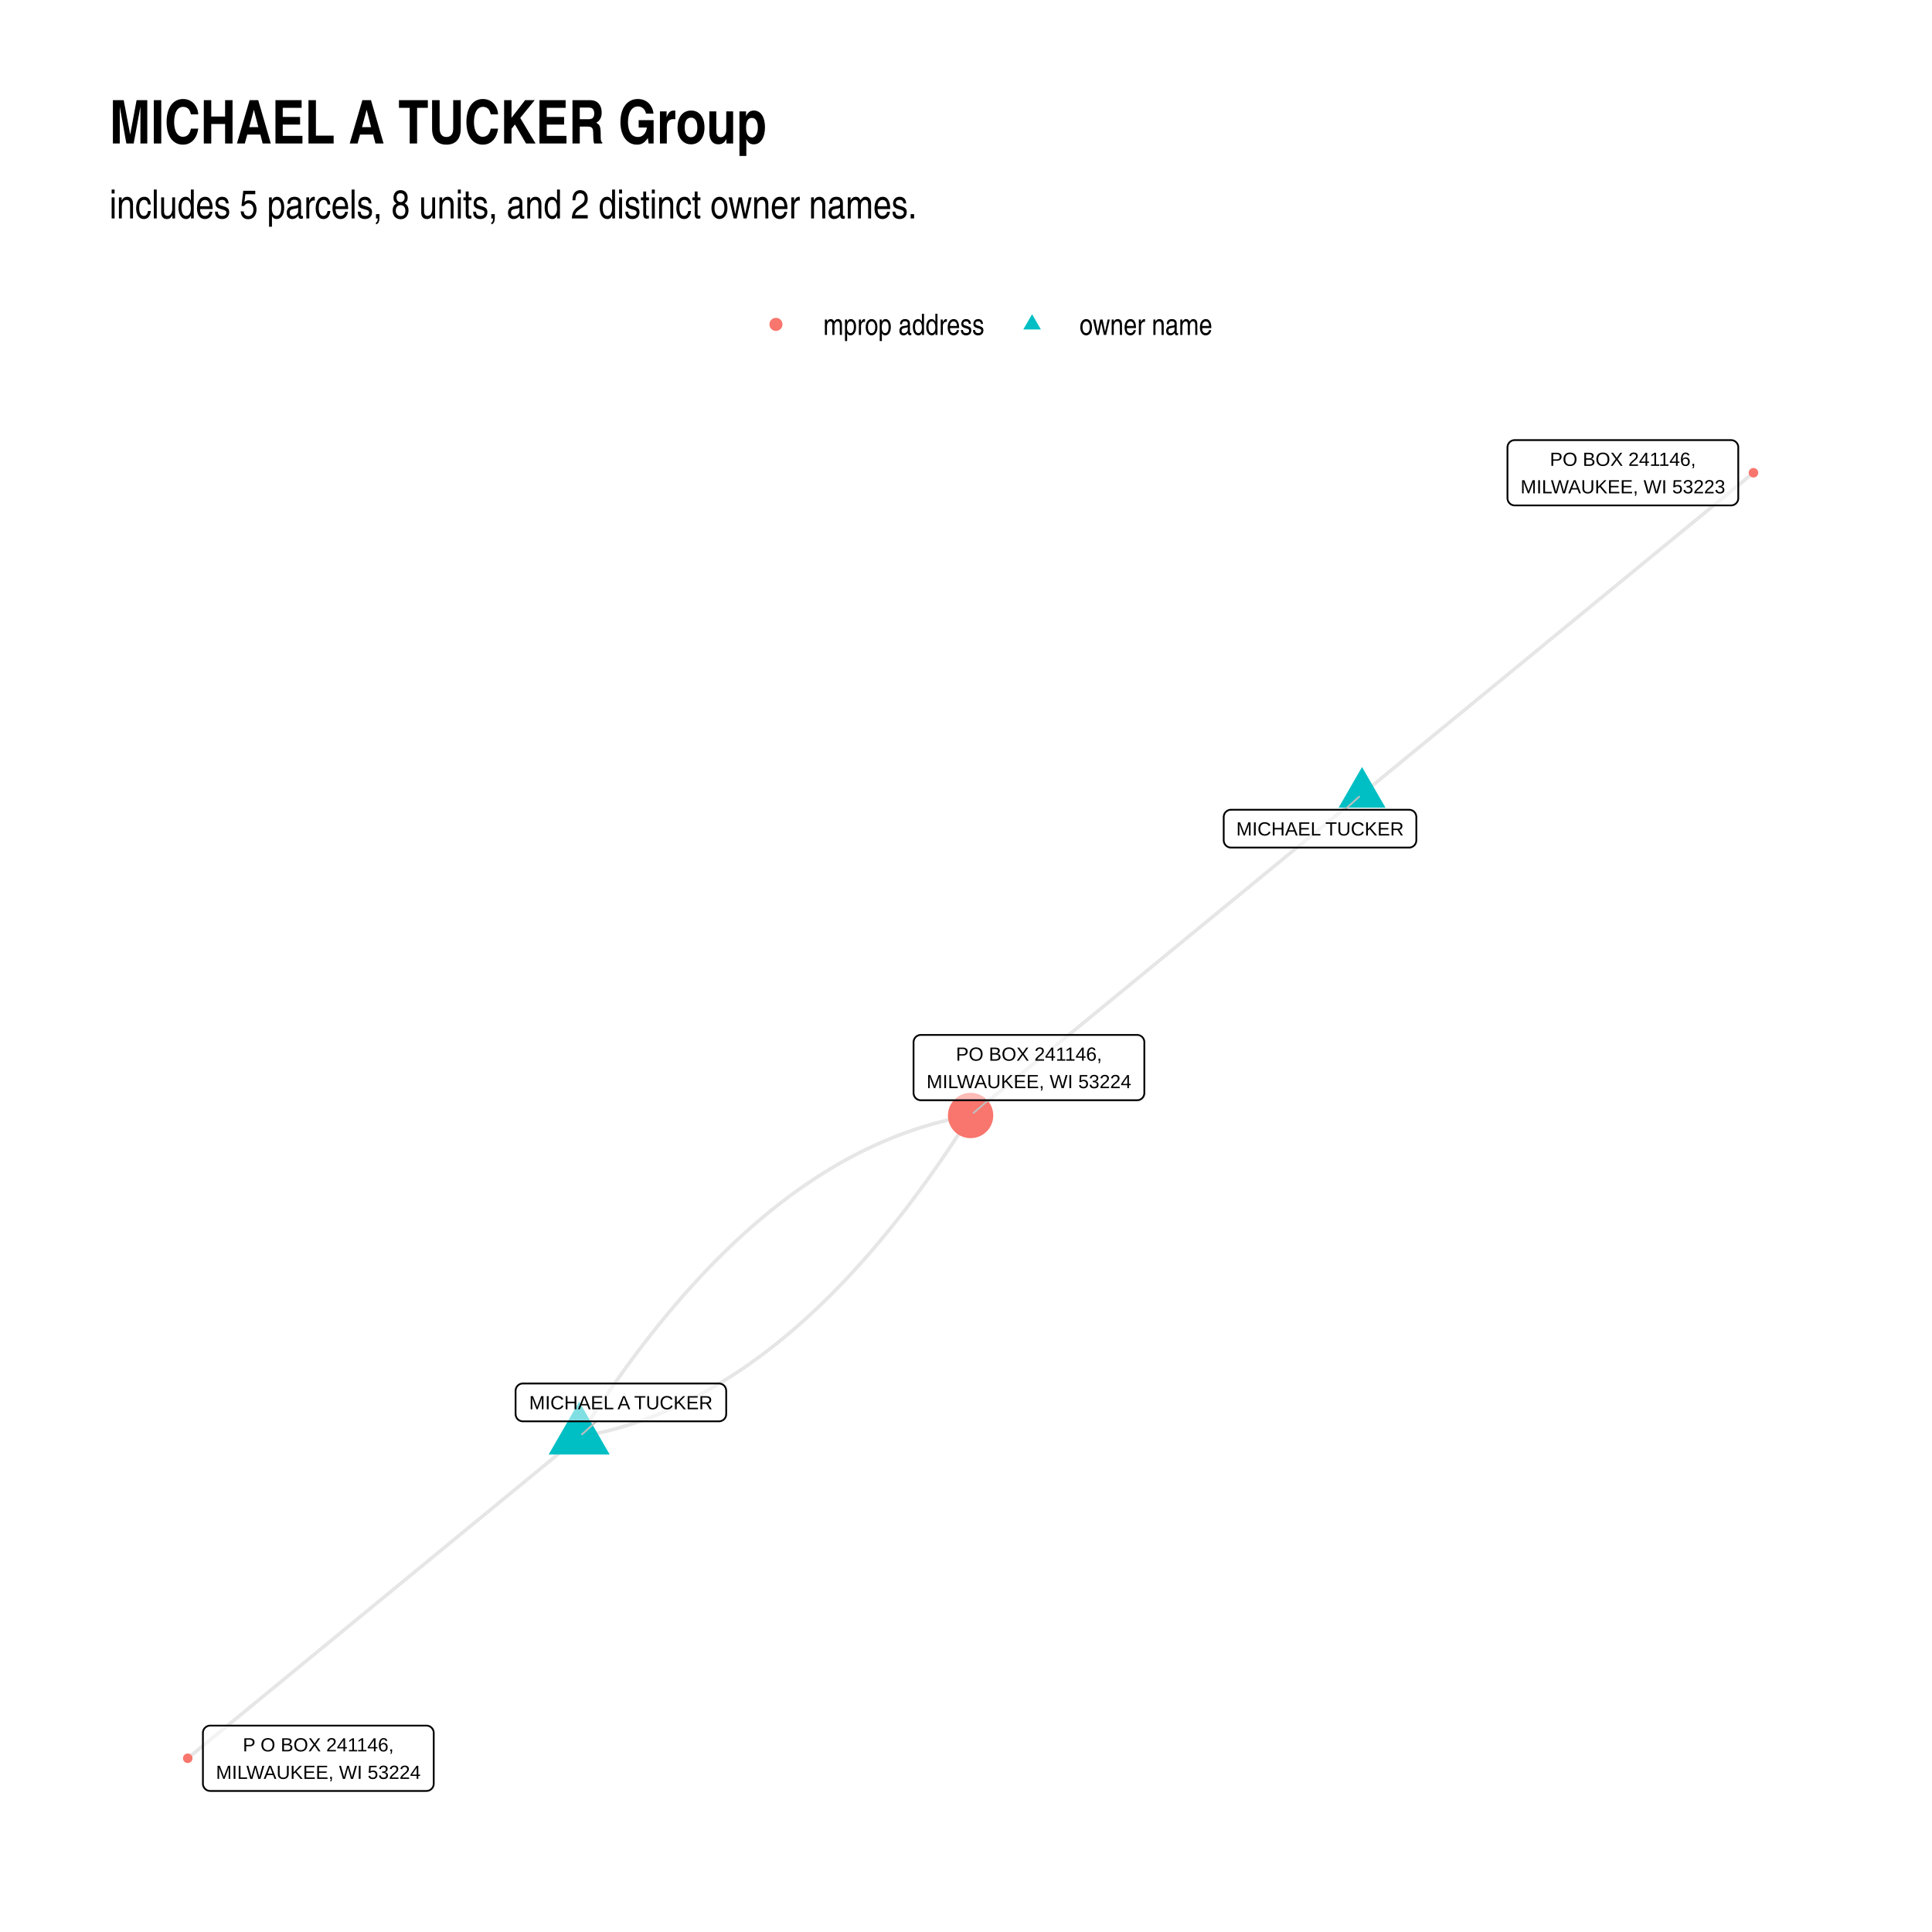
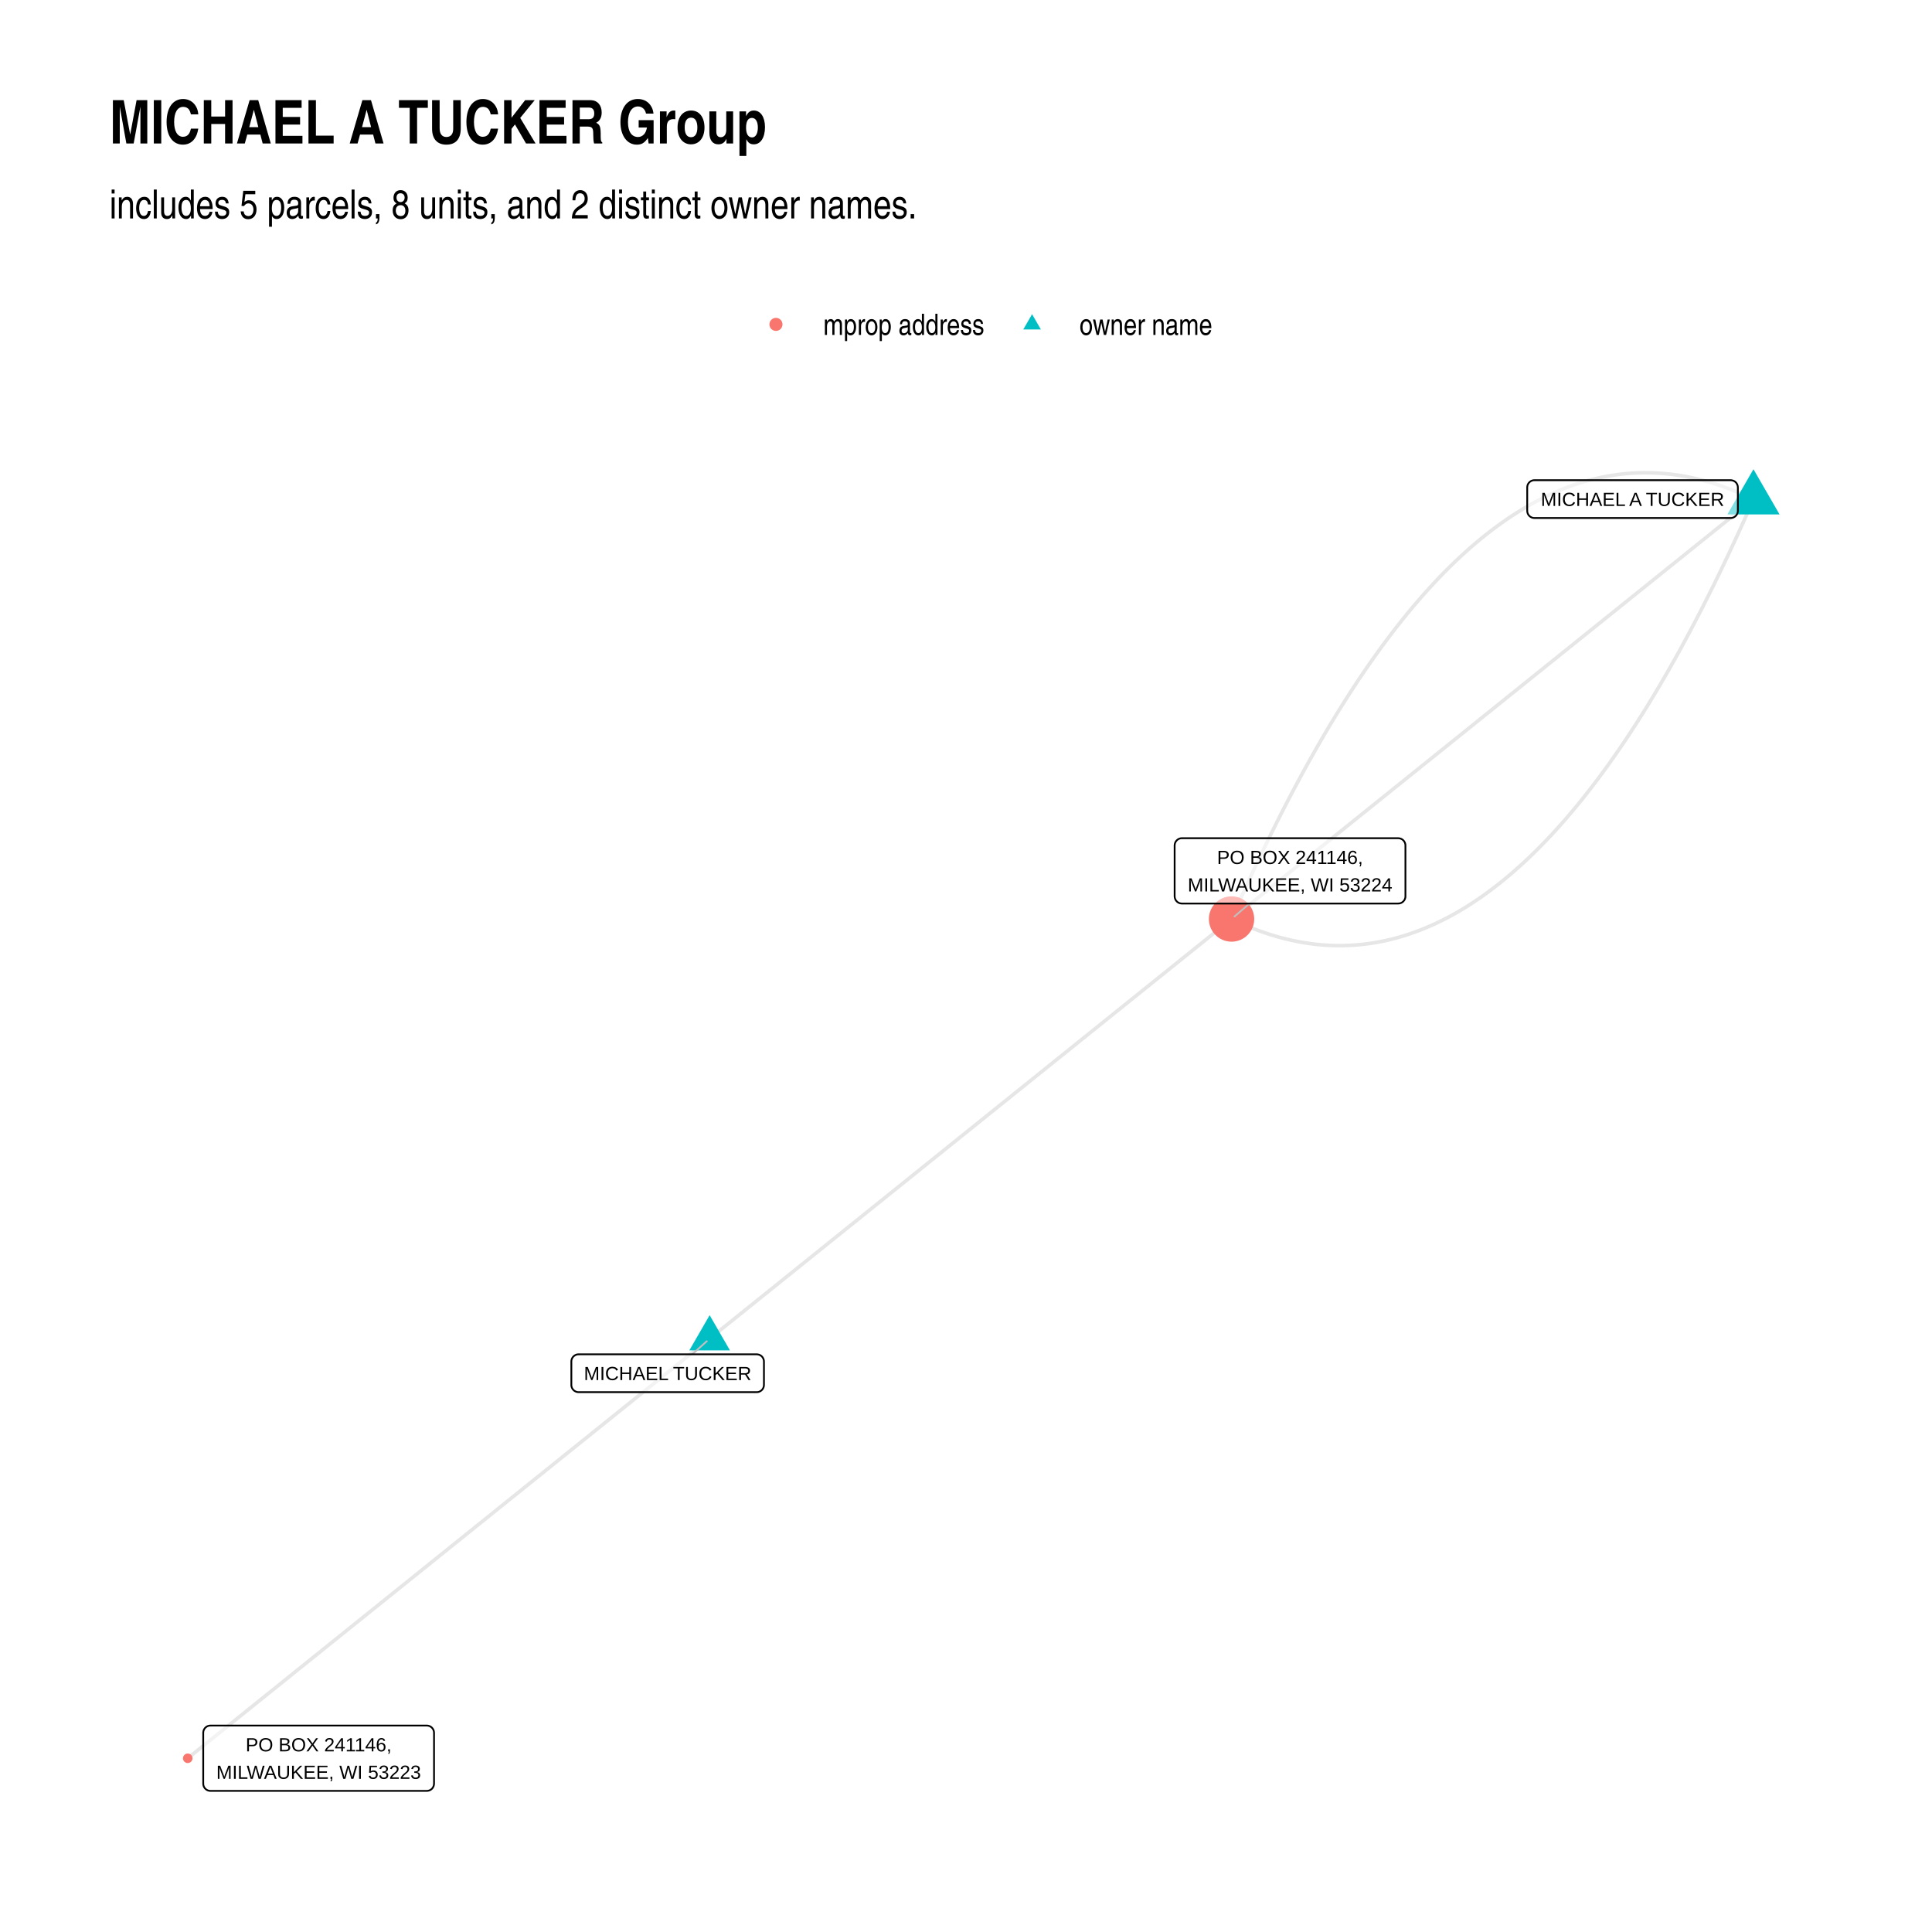
<svg xmlns="http://www.w3.org/2000/svg" class="svglite" width="576.00pt" height="576.00pt" viewBox="0 0 576.00 576.00">
  <defs>
    <style type="text/css">
    .svglite line, .svglite polyline, .svglite polygon, .svglite path, .svglite rect, .svglite circle {
      fill: none;
      stroke: #000000;
      stroke-linecap: round;
      stroke-linejoin: round;
      stroke-miterlimit: 10.00;
    }
    .svglite text {
      white-space: pre;
    }
  </style>
  </defs>
  <rect width="100%" height="100%" style="stroke: none; fill: #FFFFFF;" />
  <defs>
    <clipPath id="cpMC4wMHw1NzYuMDB8MC4wMHw1NzYuMDA=">
      <rect x="0.00" y="0.00" width="576.00" height="576.00" />
    </clipPath>
  </defs>
  <g clip-path="url(#cpMC4wMHw1NzYuMDB8MC4wMHw1NzYuMDA=)">
    <rect x="0.00" y="0.00" width="576.00" height="576.00" style="stroke-width: 1.07; stroke: none; fill: #FFFFFF;" />
  </g>
  <defs>
    <clipPath id="cpMzIuNjN8NTQ2LjExfDEyMS43OHw1NDMuMzc=">
      <rect x="32.63" y="121.78" width="513.48" height="421.59" />
    </clipPath>
  </defs>
  <g clip-path="url(#cpMzIuNjN8NTQ2LjExfDEyMS43OHw1NDMuMzc=)">
-     <polyline points="172.67,428.39 173.94,428.17 175.21,427.93 176.48,427.67 177.75,427.40 179.01,427.12 180.28,426.82 181.54,426.50 182.80,426.17 184.05,425.83 185.31,425.47 186.56,425.09 187.81,424.70 189.06,424.29 190.31,423.87 191.56,423.44 192.80,422.99 194.04,422.52 195.28,422.04 196.52,421.54 197.76,421.03 198.99,420.50 200.23,419.96 201.46,419.40 202.68,418.83 203.91,418.24 205.14,417.63 206.36,417.01 207.58,416.38 208.80,415.73 210.02,415.07 211.23,414.39 212.44,413.69 213.66,412.98 214.87,412.26 216.07,411.52 217.28,410.76 218.48,409.99 219.68,409.21 220.88,408.41 222.08,407.59 223.28,406.76 224.47,405.91 225.66,405.05 226.85,404.17 228.04,403.28 229.23,402.37 230.41,401.45 231.60,400.52 232.78,399.56 233.96,398.59 235.13,397.61 236.31,396.61 237.48,395.60 238.65,394.57 239.82,393.53 240.99,392.47 242.15,391.39 243.32,390.30 244.48,389.20 245.64,388.08 246.80,386.95 247.95,385.80 249.11,384.63 250.26,383.45 251.41,382.25 252.56,381.04 253.70,379.82 254.85,378.58 255.99,377.32 257.13,376.05 258.27,374.76 259.40,373.46 260.54,372.14 261.67,370.81 262.80,369.46 263.93,368.10 265.06,366.72 266.18,365.33 267.31,363.92 268.43,362.50 269.55,361.06 270.67,359.61 271.78,358.14 272.89,356.65 274.01,355.15 275.12,353.64 276.22,352.11 277.33,350.57 278.43,349.01 279.54,347.43 280.64,345.84 281.73,344.24 282.83,342.61 283.93,340.98 285.02,339.33 286.11,337.66 287.20,335.98 288.28,334.28 289.37,332.57 " style="stroke-width: 1.07; stroke: #000000; stroke-opacity: 0.10; stroke-linecap: butt;" />
-     <polyline points="172.67,428.39 173.75,426.68 174.84,424.98 175.93,423.30 177.02,421.63 178.11,419.98 179.21,418.35 180.30,416.73 181.40,415.12 182.50,413.53 183.60,411.96 184.71,410.40 185.81,408.85 186.92,407.32 188.03,405.81 189.14,404.31 190.26,402.82 191.37,401.36 192.49,399.90 193.61,398.46 194.73,397.04 195.85,395.63 196.98,394.24 198.11,392.86 199.23,391.50 200.37,390.15 201.50,388.82 202.63,387.50 203.77,386.20 204.91,384.91 206.05,383.64 207.19,382.39 208.33,381.14 209.48,379.92 210.63,378.71 211.78,377.51 212.93,376.33 214.09,375.17 215.24,374.02 216.40,372.88 217.56,371.76 218.72,370.66 219.88,369.57 221.05,368.49 222.22,367.44 223.39,366.39 224.56,365.36 225.73,364.35 226.90,363.35 228.08,362.37 229.26,361.40 230.44,360.45 231.62,359.51 232.81,358.59 233.99,357.68 235.18,356.79 236.37,355.91 237.57,355.05 238.76,354.20 239.96,353.37 241.15,352.56 242.35,351.76 243.55,350.97 244.76,350.20 245.96,349.44 247.17,348.70 248.38,347.98 249.59,347.27 250.81,346.57 252.02,345.90 253.24,345.23 254.46,344.58 255.68,343.95 256.90,343.33 258.13,342.73 259.35,342.14 260.58,341.56 261.81,341.01 263.04,340.46 264.28,339.94 265.52,339.42 266.75,338.93 267.99,338.44 269.24,337.98 270.48,337.53 271.73,337.09 272.97,336.67 274.22,336.26 275.47,335.87 276.73,335.49 277.98,335.13 279.24,334.79 280.50,334.46 281.76,334.14 283.02,333.84 284.29,333.56 285.56,333.29 286.83,333.03 288.10,332.80 289.37,332.57 " style="stroke-width: 1.07; stroke: #000000; stroke-opacity: 0.10; stroke-linecap: butt;" />
-     <polyline points="406.07,236.76 404.89,237.73 403.71,238.70 402.53,239.66 401.36,240.63 400.18,241.60 399.00,242.57 397.82,243.53 396.64,244.50 395.46,245.47 394.28,246.44 393.10,247.41 391.92,248.37 390.75,249.34 389.57,250.31 388.39,251.28 387.21,252.24 386.03,253.21 384.85,254.18 383.67,255.15 382.49,256.12 381.32,257.08 380.14,258.05 378.96,259.02 377.78,259.99 376.60,260.95 375.42,261.92 374.24,262.89 373.06,263.86 371.89,264.83 370.71,265.79 369.53,266.76 368.35,267.73 367.17,268.70 365.99,269.66 364.81,270.63 363.63,271.60 362.45,272.57 361.28,273.54 360.10,274.50 358.92,275.47 357.74,276.44 356.56,277.41 355.38,278.37 354.20,279.34 353.02,280.31 351.85,281.28 350.67,282.25 349.49,283.21 348.31,284.18 347.13,285.15 345.95,286.12 344.77,287.09 343.59,288.05 342.42,289.02 341.24,289.99 340.06,290.96 338.88,291.92 337.70,292.89 336.52,293.86 335.34,294.83 334.16,295.80 332.98,296.76 331.81,297.73 330.63,298.70 329.45,299.67 328.27,300.63 327.09,301.60 325.91,302.57 324.73,303.54 323.55,304.51 322.38,305.47 321.20,306.44 320.02,307.41 318.84,308.38 317.66,309.34 316.48,310.31 315.30,311.28 314.12,312.25 312.95,313.22 311.77,314.18 310.59,315.15 309.41,316.12 308.23,317.09 307.05,318.05 305.87,319.02 304.69,319.99 303.51,320.96 302.34,321.93 301.16,322.89 299.98,323.86 298.80,324.83 297.62,325.80 296.44,326.76 295.26,327.73 294.08,328.70 292.91,329.67 291.73,330.64 290.55,331.60 289.37,332.57 " style="stroke-width: 1.07; stroke: #000000; stroke-opacity: 0.10; stroke-linecap: butt;" />
-     <polyline points="172.67,428.39 171.49,429.36 170.31,430.33 169.13,431.29 167.95,432.26 166.77,433.23 165.60,434.20 164.42,435.17 163.24,436.13 162.06,437.10 160.88,438.07 159.70,439.04 158.52,440.01 157.34,440.97 156.17,441.94 154.99,442.91 153.81,443.88 152.63,444.84 151.45,445.81 150.27,446.78 149.09,447.75 147.91,448.72 146.73,449.68 145.56,450.65 144.38,451.62 143.20,452.59 142.02,453.56 140.84,454.52 139.66,455.49 138.48,456.46 137.30,457.43 136.13,458.39 134.95,459.36 133.77,460.33 132.59,461.30 131.41,462.27 130.23,463.23 129.05,464.20 127.87,465.17 126.70,466.14 125.52,467.11 124.34,468.07 123.16,469.04 121.98,470.01 120.80,470.98 119.62,471.94 118.44,472.91 117.27,473.88 116.09,474.85 114.91,475.82 113.73,476.78 112.55,477.75 111.37,478.72 110.19,479.69 109.01,480.66 107.83,481.62 106.66,482.59 105.48,483.56 104.30,484.53 103.12,485.49 101.94,486.46 100.76,487.43 99.58,488.40 98.40,489.37 97.23,490.33 96.05,491.30 94.87,492.27 93.69,493.24 92.51,494.21 91.33,495.17 90.15,496.14 88.97,497.11 87.80,498.08 86.62,499.04 85.44,500.01 84.26,500.98 83.08,501.95 81.90,502.92 80.72,503.88 79.54,504.85 78.36,505.82 77.19,506.79 76.01,507.76 74.83,508.72 73.65,509.69 72.47,510.66 71.29,511.63 70.11,512.59 68.93,513.56 67.76,514.53 66.58,515.50 65.40,516.47 64.22,517.43 63.04,518.40 61.86,519.37 60.68,520.34 59.50,521.31 58.33,522.27 57.15,523.24 55.97,524.21 " style="stroke-width: 1.07; stroke: #000000; stroke-opacity: 0.10; stroke-linecap: butt;" />
-     <polyline points="406.07,236.76 407.25,235.79 408.43,234.82 409.61,233.86 410.79,232.89 411.96,231.92 413.14,230.95 414.32,229.98 415.50,229.02 416.68,228.05 417.86,227.08 419.04,226.11 420.22,225.15 421.39,224.18 422.57,223.21 423.75,222.24 424.93,221.27 426.11,220.31 427.29,219.34 428.47,218.37 429.65,217.40 430.83,216.44 432.00,215.47 433.18,214.50 434.36,213.53 435.54,212.56 436.72,211.60 437.90,210.63 439.08,209.66 440.26,208.69 441.43,207.73 442.61,206.76 443.79,205.79 444.97,204.82 446.15,203.85 447.33,202.89 448.51,201.92 449.69,200.95 450.86,199.98 452.04,199.02 453.22,198.05 454.40,197.08 455.58,196.11 456.76,195.14 457.94,194.18 459.12,193.21 460.30,192.24 461.47,191.27 462.65,190.31 463.83,189.34 465.01,188.37 466.19,187.40 467.37,186.43 468.55,185.47 469.73,184.50 470.90,183.53 472.08,182.56 473.26,181.59 474.44,180.63 475.62,179.66 476.80,178.69 477.98,177.72 479.16,176.76 480.33,175.79 481.51,174.82 482.69,173.85 483.87,172.88 485.05,171.92 486.23,170.95 487.41,169.98 488.59,169.01 489.77,168.05 490.94,167.08 492.12,166.11 493.30,165.14 494.48,164.17 495.66,163.21 496.84,162.24 498.02,161.27 499.20,160.30 500.37,159.34 501.55,158.37 502.73,157.40 503.91,156.43 505.09,155.46 506.27,154.50 507.45,153.53 508.63,152.56 509.81,151.59 510.98,150.63 512.16,149.66 513.34,148.69 514.52,147.72 515.70,146.75 516.88,145.79 518.06,144.82 519.24,143.85 520.41,142.88 521.59,141.92 522.77,140.95 " style="stroke-width: 1.07; stroke: #000000; stroke-opacity: 0.10; stroke-linecap: butt;" />
-     <polygon points="172.67,417.88 181.77,433.64 163.57,433.64 " style="stroke-width: 0.71; stroke: none; fill: #00BFC4;" />
-     <polygon points="406.07,228.68 413.07,240.80 399.08,240.80 " style="stroke-width: 0.71; stroke: none; fill: #00BFC4;" />
-     <circle cx="289.37" cy="332.57" r="6.76" style="stroke-width: 0.71; stroke: none; fill: #F8766D;" />
+     <polyline points="522.77,148.88 521.10,148.08 519.42,147.33 517.75,146.62 516.08,145.95 514.41,145.32 512.74,144.73 511.08,144.19 509.42,143.69 507.76,143.23 506.10,142.81 504.45,142.44 502.79,142.10 501.14,141.81 499.49,141.56 497.85,141.36 496.20,141.19 494.56,141.07 492.92,140.99 491.28,140.95 489.64,140.95 488.01,141.00 486.38,141.08 484.75,141.21 483.12,141.38 481.50,141.60 479.87,141.85 478.25,142.15 476.63,142.49 475.02,142.87 473.40,143.29 471.79,143.76 470.18,144.26 468.57,144.81 466.96,145.40 465.36,146.04 463.76,146.71 462.16,147.43 460.56,148.19 458.97,148.99 457.37,149.83 455.78,150.72 454.19,151.65 452.61,152.62 451.02,153.63 449.44,154.68 447.86,155.78 446.28,156.92 444.71,158.09 443.13,159.32 441.56,160.58 439.99,161.89 438.42,163.23 436.86,164.62 435.29,166.06 433.73,167.53 432.17,169.05 430.62,170.60 429.06,172.20 427.51,173.85 425.96,175.53 424.41,177.26 422.87,179.02 421.32,180.83 419.78,182.69 418.24,184.58 416.70,186.52 415.17,188.49 413.64,190.51 412.10,192.58 410.58,194.68 409.05,196.83 407.52,199.02 406.00,201.25 404.48,203.52 402.96,205.83 401.45,208.19 399.93,210.59 398.42,213.03 396.91,215.51 395.40,218.04 393.90,220.60 392.40,223.21 390.90,225.86 389.40,228.55 387.90,231.29 386.41,234.07 384.91,236.88 383.42,239.75 381.93,242.65 380.45,245.59 378.96,248.58 377.48,251.61 376.00,254.68 374.53,257.79 373.05,260.95 371.58,264.15 370.11,267.38 368.64,270.67 367.17,273.99 " style="stroke-width: 1.07; stroke: #000000; stroke-opacity: 0.10; stroke-linecap: butt;" />
+     <polyline points="522.77,148.88 521.20,150.14 519.63,151.41 518.06,152.67 516.48,153.93 514.91,155.20 513.34,156.46 511.77,157.72 510.20,158.99 508.63,160.25 507.05,161.52 505.48,162.78 503.91,164.04 502.34,165.31 500.77,166.57 499.20,167.83 497.62,169.10 496.05,170.36 494.48,171.63 492.91,172.89 491.34,174.15 489.77,175.42 488.19,176.68 486.62,177.94 485.05,179.21 483.48,180.47 481.91,181.74 480.34,183.00 478.76,184.26 477.19,185.53 475.62,186.79 474.05,188.05 472.48,189.32 470.90,190.58 469.33,191.85 467.76,193.11 466.19,194.37 464.62,195.64 463.05,196.90 461.47,198.16 459.90,199.43 458.33,200.69 456.76,201.96 455.19,203.22 453.62,204.48 452.04,205.75 450.47,207.01 448.90,208.27 447.33,209.54 445.76,210.80 444.19,212.07 442.61,213.33 441.04,214.59 439.47,215.86 437.90,217.12 436.33,218.38 434.75,219.65 433.18,220.91 431.61,222.18 430.04,223.44 428.47,224.70 426.90,225.97 425.32,227.23 423.75,228.49 422.18,229.76 420.61,231.02 419.04,232.29 417.47,233.55 415.89,234.81 414.32,236.08 412.75,237.34 411.18,238.60 409.61,239.87 408.04,241.13 406.46,242.40 404.89,243.66 403.32,244.92 401.75,246.19 400.18,247.45 398.61,248.71 397.03,249.98 395.46,251.24 393.89,252.50 392.32,253.77 390.75,255.03 389.17,256.30 387.60,257.56 386.03,258.82 384.46,260.09 382.89,261.35 381.32,262.61 379.74,263.88 378.17,265.14 376.60,266.41 375.03,267.67 373.46,268.93 371.89,270.20 370.31,271.46 368.74,272.72 367.17,273.99 " style="stroke-width: 1.07; stroke: #000000; stroke-opacity: 0.10; stroke-linecap: butt;" />
+     <polyline points="211.57,399.10 213.14,397.84 214.71,396.57 216.28,395.31 217.86,394.05 219.43,392.78 221.00,391.52 222.57,390.25 224.14,388.99 225.71,387.73 227.29,386.46 228.86,385.20 230.43,383.94 232.00,382.67 233.57,381.41 235.15,380.14 236.72,378.88 238.29,377.62 239.86,376.35 241.43,375.09 243.00,373.83 244.58,372.56 246.15,371.30 247.72,370.03 249.29,368.77 250.86,367.51 252.43,366.24 254.01,364.98 255.58,363.72 257.15,362.45 258.72,361.19 260.29,359.92 261.86,358.66 263.44,357.40 265.01,356.13 266.58,354.87 268.15,353.61 269.72,352.34 271.30,351.08 272.87,349.81 274.44,348.55 276.01,347.29 277.58,346.02 279.15,344.76 280.73,343.50 282.30,342.23 283.87,340.97 285.44,339.70 287.01,338.44 288.58,337.18 290.16,335.91 291.73,334.65 293.30,333.39 294.87,332.12 296.44,330.86 298.01,329.59 299.59,328.33 301.16,327.07 302.73,325.80 304.30,324.54 305.87,323.28 307.44,322.01 309.02,320.75 310.59,319.48 312.16,318.22 313.73,316.96 315.30,315.69 316.88,314.43 318.45,313.17 320.02,311.90 321.59,310.64 323.16,309.37 324.73,308.11 326.31,306.85 327.88,305.58 329.45,304.32 331.02,303.06 332.59,301.79 334.16,300.53 335.74,299.26 337.31,298.00 338.88,296.74 340.45,295.47 342.02,294.21 343.59,292.94 345.17,291.68 346.74,290.42 348.31,289.15 349.88,287.89 351.45,286.63 353.02,285.36 354.60,284.10 356.17,282.83 357.74,281.57 359.31,280.31 360.88,279.04 362.46,277.78 364.03,276.52 365.60,275.25 367.17,273.99 " style="stroke-width: 1.07; stroke: #000000; stroke-opacity: 0.10; stroke-linecap: butt;" />
+     <polyline points="522.77,148.88 521.31,152.20 519.84,155.48 518.37,158.72 516.89,161.92 515.42,165.07 513.94,168.19 512.46,171.26 510.98,174.29 509.49,177.27 508.01,180.22 506.52,183.12 505.03,185.98 503.54,188.80 502.04,191.58 500.55,194.31 499.05,197.00 497.55,199.66 496.04,202.26 494.54,204.83 493.03,207.36 491.52,209.84 490.01,212.28 488.50,214.68 486.98,217.03 485.46,219.35 483.94,221.62 482.42,223.85 480.89,226.04 479.37,228.19 477.84,230.29 476.31,232.35 474.77,234.37 473.24,236.35 471.70,238.29 470.16,240.18 468.62,242.03 467.08,243.84 465.53,245.61 463.98,247.34 462.43,249.02 460.88,250.66 459.32,252.26 457.77,253.82 456.21,255.34 454.65,256.81 453.08,258.24 451.52,259.63 449.95,260.98 448.38,262.29 446.81,263.55 445.24,264.77 443.66,265.95 442.08,267.09 440.50,268.18 438.92,269.24 437.34,270.25 435.75,271.22 434.16,272.15 432.57,273.03 430.98,273.88 429.38,274.68 427.78,275.44 426.18,276.15 424.58,276.83 422.98,277.46 421.37,278.05 419.76,278.60 418.15,279.11 416.54,279.58 414.93,280.00 413.31,280.38 411.69,280.72 410.07,281.02 408.45,281.27 406.82,281.48 405.19,281.66 403.56,281.78 401.93,281.87 400.30,281.92 398.66,281.92 397.02,281.88 395.38,281.80 393.74,281.68 392.10,281.51 390.45,281.30 388.80,281.05 387.15,280.76 385.50,280.43 383.84,280.05 382.18,279.64 380.52,279.18 378.86,278.68 377.20,278.13 375.53,277.55 373.86,276.92 372.19,276.25 370.52,275.54 368.85,274.78 367.17,273.99 " style="stroke-width: 1.07; stroke: #000000; stroke-opacity: 0.10; stroke-linecap: butt;" />
+     <polyline points="211.57,399.10 210.00,400.36 208.43,401.63 206.85,402.89 205.28,404.16 203.71,405.42 202.14,406.68 200.57,407.95 199.00,409.21 197.42,410.47 195.85,411.74 194.28,413.00 192.71,414.27 191.14,415.53 189.57,416.79 187.99,418.06 186.42,419.32 184.85,420.58 183.28,421.85 181.71,423.11 180.13,424.38 178.56,425.64 176.99,426.90 175.42,428.17 173.85,429.43 172.28,430.69 170.70,431.96 169.13,433.22 167.56,434.48 165.99,435.75 164.42,437.01 162.85,438.28 161.27,439.54 159.70,440.80 158.13,442.07 156.56,443.33 154.99,444.59 153.42,445.86 151.84,447.12 150.27,448.39 148.70,449.65 147.13,450.91 145.56,452.18 143.98,453.44 142.41,454.70 140.84,455.97 139.27,457.23 137.70,458.50 136.13,459.76 134.55,461.02 132.98,462.29 131.41,463.55 129.84,464.81 128.27,466.08 126.70,467.34 125.12,468.61 123.55,469.87 121.98,471.13 120.41,472.40 118.84,473.66 117.27,474.92 115.69,476.19 114.12,477.45 112.55,478.72 110.98,479.98 109.41,481.24 107.83,482.51 106.26,483.77 104.69,485.03 103.12,486.30 101.55,487.56 99.98,488.82 98.40,490.09 96.83,491.35 95.26,492.62 93.69,493.88 92.12,495.14 90.55,496.41 88.97,497.67 87.40,498.93 85.83,500.20 84.26,501.46 82.69,502.73 81.12,503.99 79.54,505.25 77.97,506.52 76.40,507.78 74.83,509.04 73.26,510.31 71.69,511.57 70.11,512.84 68.54,514.10 66.97,515.36 65.40,516.63 63.83,517.89 62.25,519.15 60.68,520.42 59.11,521.68 57.54,522.95 55.97,524.21 " style="stroke-width: 1.07; stroke: #000000; stroke-opacity: 0.10; stroke-linecap: butt;" />
+     <polygon points="522.77,139.89 530.55,153.37 514.99,153.37 " style="stroke-width: 0.71; stroke: none; fill: #00BFC4;" />
+     <polygon points="211.57,392.10 217.63,402.60 205.51,402.60 " style="stroke-width: 0.71; stroke: none; fill: #00BFC4;" />
+     <circle cx="367.17" cy="273.99" r="6.76" style="stroke-width: 0.71; stroke: none; fill: #F8766D;" />
    <circle cx="55.97" cy="524.21" r="1.42" style="stroke-width: 0.71; stroke: none; fill: #F8766D;" />
-     <circle cx="522.77" cy="140.95" r="1.42" style="stroke-width: 0.71; stroke: none; fill: #F8766D;" />
-     <line x1="177.81" y1="423.75" x2="173.53" y2="427.62" style="stroke-width: 0.53; stroke: #BFBFBF;" />
-     <line x1="400.91" y1="241.41" x2="405.21" y2="237.53" style="stroke-width: 0.53; stroke: #BFBFBF;" />
-     <line x1="294.65" y1="328.02" x2="290.25" y2="331.81" style="stroke-width: 0.53; stroke: #BFBFBF;" />
-     <polygon points="155.87,423.75 214.35,423.75 214.26,423.75 214.61,423.74 214.95,423.67 215.28,423.54 215.58,423.37 215.85,423.15 216.08,422.89 216.26,422.60 216.40,422.28 216.48,421.94 216.51,421.59 216.51,421.59 216.51,414.63 216.51,414.63 216.48,414.28 216.40,413.95 216.26,413.63 216.08,413.33 215.85,413.07 215.58,412.85 215.28,412.68 214.95,412.56 214.61,412.49 214.35,412.47 155.87,412.47 156.13,412.49 155.79,412.47 155.44,412.51 155.11,412.61 154.79,412.76 154.51,412.96 154.26,413.20 154.05,413.48 153.89,413.78 153.78,414.11 153.72,414.46 153.71,414.63 153.71,421.59 153.72,421.42 153.72,421.77 153.78,422.11 153.89,422.44 154.05,422.75 154.26,423.03 154.51,423.27 154.79,423.46 155.11,423.61 155.44,423.71 155.79,423.75 " style="stroke-width: 0.53; fill: #FFFFFF; fill-opacity: 0.50;" />
-     <text x="185.11" y="420.15" text-anchor="middle" style="font-size: 5.69px; font-family: &quot;Arial&quot;;" textLength="55.60px" lengthAdjust="spacingAndGlyphs">MICHAEL A TUCKER</text>
-     <polygon points="366.99,252.69 420.10,252.69 420.01,252.69 420.36,252.68 420.70,252.61 421.03,252.48 421.33,252.31 421.60,252.09 421.83,251.83 422.01,251.54 422.15,251.22 422.23,250.88 422.26,250.53 422.26,250.53 422.26,243.57 422.26,243.57 422.23,243.22 422.15,242.89 422.01,242.57 421.83,242.27 421.60,242.01 421.33,241.79 421.03,241.62 420.70,241.50 420.36,241.43 420.10,241.41 366.99,241.41 367.26,241.43 366.91,241.41 366.56,241.45 366.23,241.55 365.91,241.70 365.63,241.90 365.38,242.14 365.17,242.42 365.01,242.72 364.90,243.05 364.84,243.40 364.83,243.57 364.83,250.53 364.84,250.36 364.84,250.71 364.90,251.05 365.01,251.38 365.17,251.69 365.38,251.96 365.63,252.21 365.91,252.40 366.23,252.55 366.56,252.65 366.91,252.69 " style="stroke-width: 0.53; fill: #FFFFFF; fill-opacity: 0.50;" />
-     <text x="393.55" y="249.09" text-anchor="middle" style="font-size: 5.69px; font-family: &quot;Arial&quot;;" textLength="50.23px" lengthAdjust="spacingAndGlyphs">MICHAEL TUCKER</text>
-     <polygon points="274.52,328.02 339.01,328.02 338.93,328.02 339.27,328.01 339.62,327.94 339.94,327.82 340.24,327.64 340.51,327.42 340.74,327.16 340.93,326.87 341.06,326.55 341.15,326.21 341.17,325.86 341.17,325.86 341.17,310.71 341.17,310.71 341.15,310.36 341.06,310.02 340.93,309.70 340.74,309.41 340.51,309.15 340.24,308.93 339.94,308.76 339.62,308.63 339.27,308.56 339.01,308.55 274.52,308.55 274.78,308.56 274.44,308.55 274.09,308.59 273.76,308.69 273.44,308.84 273.16,309.03 272.91,309.27 272.70,309.55 272.54,309.86 272.43,310.19 272.37,310.53 272.36,310.71 272.36,325.86 272.37,325.69 272.37,326.04 272.43,326.38 272.54,326.71 272.70,327.02 272.91,327.30 273.16,327.54 273.44,327.73 273.76,327.88 274.09,327.98 274.44,328.02 " style="stroke-width: 0.53; fill: #FFFFFF; fill-opacity: 0.50;" />
-     <text x="306.77" y="316.23" text-anchor="middle" style="font-size: 5.69px; font-family: &quot;Arial&quot;;" textLength="43.92px" lengthAdjust="spacingAndGlyphs">PO BOX 241146,</text>
-     <text x="306.77" y="324.42" text-anchor="middle" style="font-size: 5.69px; font-family: &quot;Arial&quot;;" textLength="61.61px" lengthAdjust="spacingAndGlyphs">MILWAUKEE, WI 53224</text>
-     <polygon points="62.66,533.95 127.15,533.95 127.06,533.94 127.41,533.93 127.75,533.86 128.07,533.74 128.37,533.56 128.64,533.34 128.87,533.08 129.06,532.79 129.20,532.47 129.28,532.13 129.31,531.79 129.31,531.79 129.31,516.63 129.31,516.63 129.28,516.28 129.20,515.94 129.06,515.62 128.87,515.33 128.64,515.07 128.37,514.85 128.07,514.68 127.75,514.55 127.41,514.48 127.15,514.47 62.66,514.47 62.92,514.48 62.57,514.47 62.22,514.51 61.89,514.61 61.58,514.76 61.29,514.96 61.04,515.20 60.83,515.47 60.67,515.78 60.56,516.11 60.50,516.45 60.50,516.63 60.50,531.79 60.50,531.61 60.50,531.96 60.56,532.30 60.67,532.63 60.83,532.94 61.04,533.22 61.29,533.46 61.58,533.66 61.89,533.81 62.22,533.90 62.57,533.94 " style="stroke-width: 0.53; fill: #FFFFFF; fill-opacity: 0.50;" />
-     <text x="94.90" y="522.15" text-anchor="middle" style="font-size: 5.69px; font-family: &quot;Arial&quot;;" textLength="45.50px" lengthAdjust="spacingAndGlyphs">P O BOX 241146,</text>
-     <text x="94.90" y="530.35" text-anchor="middle" style="font-size: 5.69px; font-family: &quot;Arial&quot;;" textLength="61.61px" lengthAdjust="spacingAndGlyphs">MILWAUKEE, WI 53224</text>
-     <polygon points="451.59,150.68 516.08,150.68 516.00,150.68 516.34,150.67 516.68,150.60 517.01,150.48 517.31,150.30 517.58,150.08 517.81,149.82 518.00,149.53 518.13,149.21 518.22,148.87 518.24,148.52 518.24,148.52 518.24,133.37 518.24,133.37 518.22,133.02 518.13,132.68 518.00,132.36 517.81,132.07 517.58,131.81 517.31,131.59 517.01,131.42 516.68,131.29 516.34,131.22 516.08,131.21 451.59,131.21 451.85,131.22 451.51,131.21 451.16,131.25 450.83,131.35 450.51,131.50 450.23,131.69 449.98,131.94 449.77,132.21 449.61,132.52 449.50,132.85 449.44,133.19 449.43,133.37 449.43,148.52 449.44,148.35 449.44,148.70 449.50,149.04 449.61,149.37 449.77,149.68 449.98,149.96 450.23,150.20 450.51,150.40 450.83,150.54 451.16,150.64 451.51,150.68 " style="stroke-width: 0.53; fill: #FFFFFF; fill-opacity: 0.50;" />
-     <text x="483.84" y="138.89" text-anchor="middle" style="font-size: 5.69px; font-family: &quot;Arial&quot;;" textLength="43.92px" lengthAdjust="spacingAndGlyphs">PO BOX 241146,</text>
-     <text x="483.84" y="147.08" text-anchor="middle" style="font-size: 5.69px; font-family: &quot;Arial&quot;;" textLength="61.61px" lengthAdjust="spacingAndGlyphs">MILWAUKEE, WI 53223</text>
+     <line x1="206.39" y1="403.77" x2="210.71" y2="399.87" style="stroke-width: 0.53; stroke: #BFBFBF;" />
+     <line x1="372.52" y1="269.38" x2="368.05" y2="273.23" style="stroke-width: 0.53; stroke: #BFBFBF;" />
+     <polygon points="457.48,154.44 515.96,154.44 515.87,154.44 516.22,154.43 516.56,154.36 516.88,154.24 517.19,154.06 517.46,153.84 517.69,153.58 517.87,153.29 518.01,152.97 518.09,152.63 518.12,152.28 518.12,152.28 518.12,145.32 518.12,145.32 518.09,144.97 518.01,144.64 517.87,144.32 517.69,144.02 517.46,143.76 517.19,143.54 516.88,143.37 516.56,143.25 516.22,143.18 515.96,143.16 457.48,143.16 457.74,143.18 457.39,143.16 457.05,143.20 456.71,143.30 456.40,143.45 456.11,143.65 455.86,143.89 455.65,144.17 455.49,144.47 455.38,144.80 455.33,145.15 455.32,145.32 455.32,152.28 455.33,152.11 455.33,152.46 455.38,152.80 455.49,153.13 455.65,153.44 455.86,153.72 456.11,153.96 456.40,154.15 456.71,154.30 457.05,154.40 457.39,154.44 " style="stroke-width: 0.53; fill: #FFFFFF; fill-opacity: 0.50;" />
+     <text x="486.72" y="150.84" text-anchor="middle" style="font-size: 5.69px; font-family: &quot;Arial&quot;;" textLength="55.60px" lengthAdjust="spacingAndGlyphs">MICHAEL A TUCKER</text>
+     <polygon points="172.50,415.05 225.60,415.05 225.52,415.05 225.86,415.04 226.20,414.97 226.53,414.84 226.83,414.67 227.10,414.45 227.33,414.19 227.51,413.90 227.65,413.58 227.73,413.24 227.76,412.89 227.76,412.89 227.76,405.93 227.76,405.93 227.73,405.58 227.65,405.25 227.51,404.93 227.33,404.63 227.10,404.37 226.83,404.15 226.53,403.98 226.20,403.86 225.86,403.79 225.60,403.77 172.50,403.77 172.76,403.79 172.41,403.77 172.06,403.81 171.73,403.91 171.42,404.06 171.13,404.26 170.88,404.50 170.67,404.78 170.51,405.08 170.40,405.41 170.34,405.76 170.34,405.93 170.34,412.89 170.34,412.72 170.34,413.07 170.40,413.41 170.51,413.74 170.67,414.05 170.88,414.32 171.13,414.57 171.42,414.76 171.73,414.91 172.06,415.01 172.41,415.05 " style="stroke-width: 0.53; fill: #FFFFFF; fill-opacity: 0.50;" />
+     <text x="199.05" y="411.45" text-anchor="middle" style="font-size: 5.69px; font-family: &quot;Arial&quot;;" textLength="50.23px" lengthAdjust="spacingAndGlyphs">MICHAEL TUCKER</text>
+     <polygon points="352.36,269.38 416.85,269.38 416.77,269.37 417.11,269.36 417.46,269.29 417.78,269.17 418.08,268.99 418.35,268.77 418.58,268.51 418.77,268.22 418.90,267.90 418.99,267.56 419.01,267.22 419.01,267.22 419.01,252.06 419.01,252.06 418.99,251.71 418.90,251.38 418.77,251.06 418.58,250.76 418.35,250.50 418.08,250.28 417.78,250.11 417.46,249.99 417.11,249.92 416.85,249.90 352.36,249.90 352.62,249.92 352.28,249.90 351.93,249.94 351.60,250.04 351.28,250.19 351.00,250.39 350.75,250.63 350.54,250.91 350.38,251.21 350.27,251.54 350.21,251.89 350.20,252.06 350.20,267.22 350.21,267.04 350.21,267.39 350.27,267.73 350.38,268.06 350.54,268.37 350.75,268.65 351.00,268.89 351.28,269.09 351.60,269.24 351.93,269.33 352.28,269.37 " style="stroke-width: 0.53; fill: #FFFFFF; fill-opacity: 0.50;" />
+     <text x="384.61" y="257.58" text-anchor="middle" style="font-size: 5.69px; font-family: &quot;Arial&quot;;" textLength="43.92px" lengthAdjust="spacingAndGlyphs">PO BOX 241146,</text>
+     <text x="384.61" y="265.78" text-anchor="middle" style="font-size: 5.69px; font-family: &quot;Arial&quot;;" textLength="61.61px" lengthAdjust="spacingAndGlyphs">MILWAUKEE, WI 53224</text>
+     <polygon points="62.75,533.93 127.24,533.93 127.15,533.93 127.50,533.91 127.84,533.84 128.17,533.72 128.47,533.55 128.74,533.33 128.97,533.07 129.15,532.77 129.29,532.45 129.37,532.12 129.40,531.77 129.40,531.77 129.40,516.61 129.40,516.61 129.37,516.27 129.29,515.93 129.15,515.61 128.97,515.32 128.74,515.06 128.47,514.84 128.17,514.66 127.84,514.54 127.50,514.47 127.24,514.45 62.75,514.45 63.01,514.47 62.66,514.45 62.32,514.50 61.98,514.59 61.67,514.74 61.38,514.94 61.13,515.18 60.92,515.46 60.76,515.77 60.65,516.10 60.60,516.44 60.59,516.61 60.59,531.77 60.60,531.60 60.60,531.94 60.65,532.29 60.76,532.62 60.92,532.92 61.13,533.20 61.38,533.44 61.67,533.64 61.98,533.79 62.32,533.89 62.66,533.93 " style="stroke-width: 0.53; fill: #FFFFFF; fill-opacity: 0.50;" />
+     <text x="95.00" y="522.14" text-anchor="middle" style="font-size: 5.69px; font-family: &quot;Arial&quot;;" textLength="43.92px" lengthAdjust="spacingAndGlyphs">PO BOX 241146,</text>
+     <text x="95.00" y="530.33" text-anchor="middle" style="font-size: 5.69px; font-family: &quot;Arial&quot;;" textLength="61.61px" lengthAdjust="spacingAndGlyphs">MILWAUKEE, WI 53223</text>
  </g>
  <g clip-path="url(#cpMC4wMHw1NzYuMDB8MC4wMHw1NzYuMDA=)">
    <circle cx="231.34" cy="96.71" r="1.95" style="stroke-width: 0.71; stroke: none; fill: #F8766D;" />
    <polygon points="307.70,93.67 310.33,98.23 305.07,98.23 " style="stroke-width: 0.71; stroke: none; fill: #00BFC4;" />
    <text x="245.46" y="99.86" style="font-size: 8.80px; font-family: &quot;Arial Narrow&quot;;" textLength="48.12px" lengthAdjust="spacingAndGlyphs">mprop address</text>
    <text x="321.82" y="99.86" style="font-size: 8.80px; font-family: &quot;Arial Narrow&quot;;" textLength="39.69px" lengthAdjust="spacingAndGlyphs">owner name</text>
    <text x="32.63" y="65.12" style="font-size: 12.00px; font-family: &quot;Arial Narrow&quot;;" textLength="241.29px" lengthAdjust="spacingAndGlyphs">includes 5 parcels, 8 units, and 2 distinct owner names.</text>
    <text x="32.63" y="42.78" style="font-size: 18.00px; font-weight: bold; font-family: &quot;Arial Narrow&quot;;" textLength="194.62px" lengthAdjust="spacingAndGlyphs">MICHAEL A TUCKER Group</text>
  </g>
</svg>
